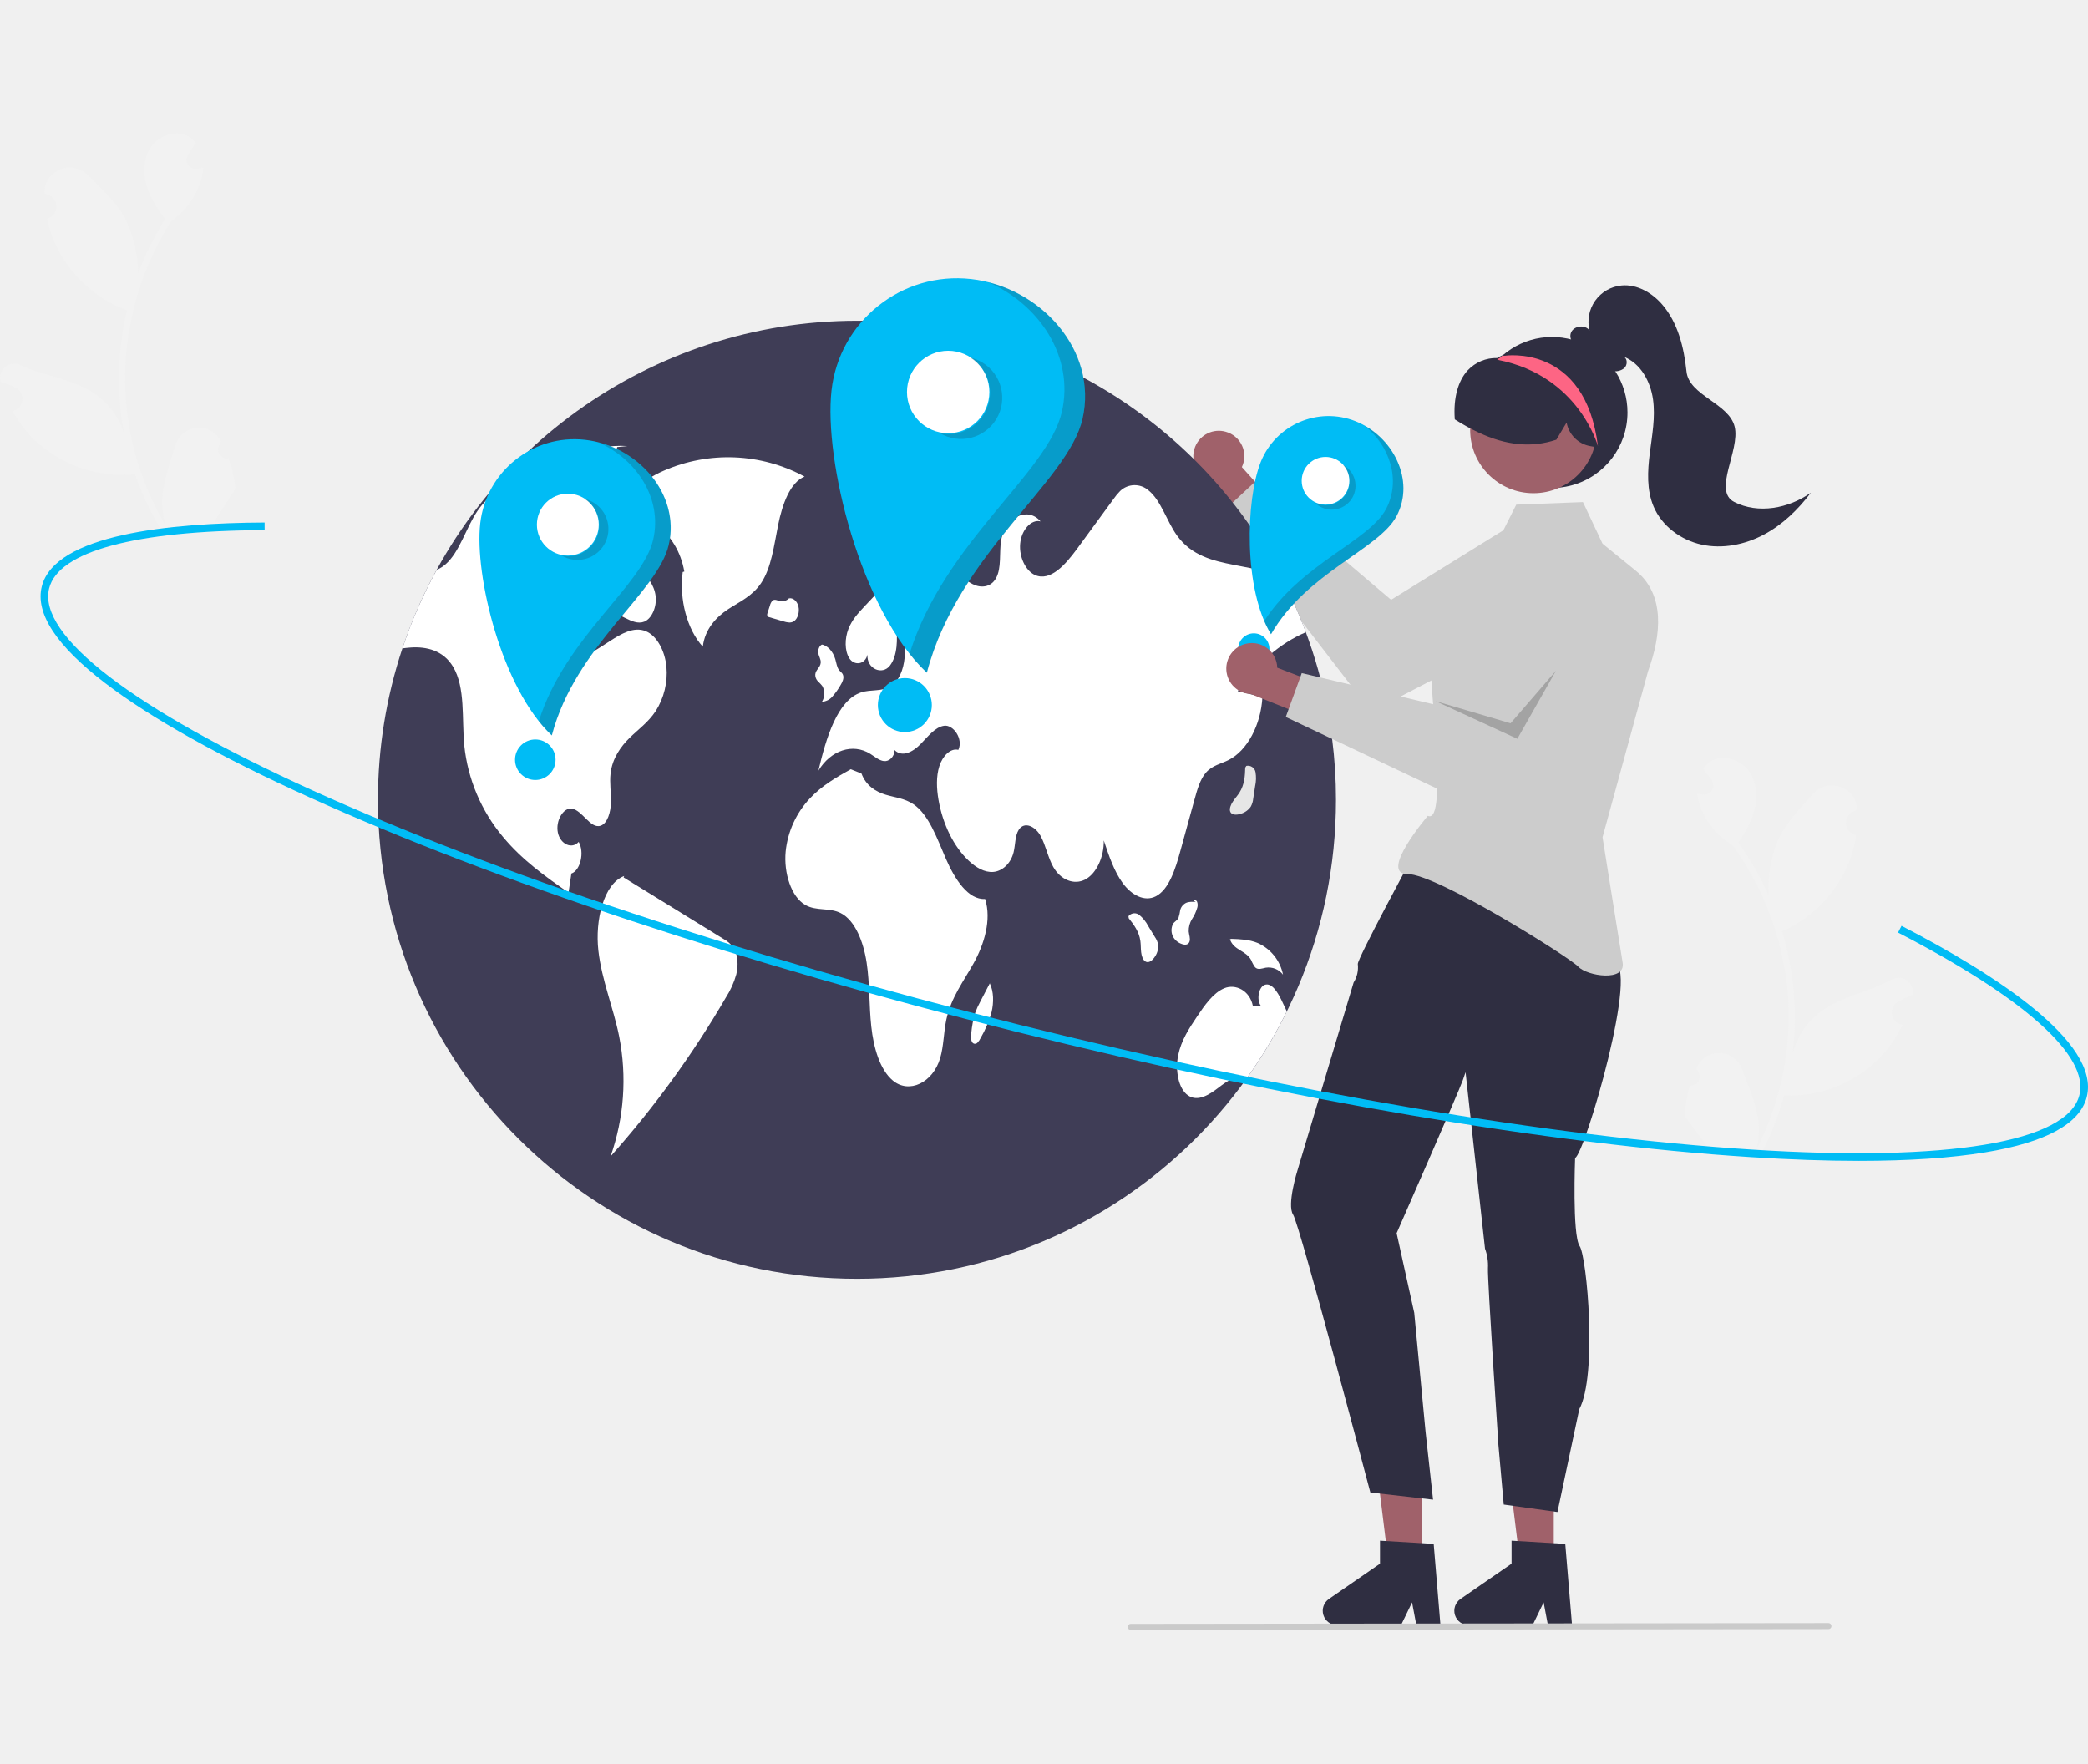
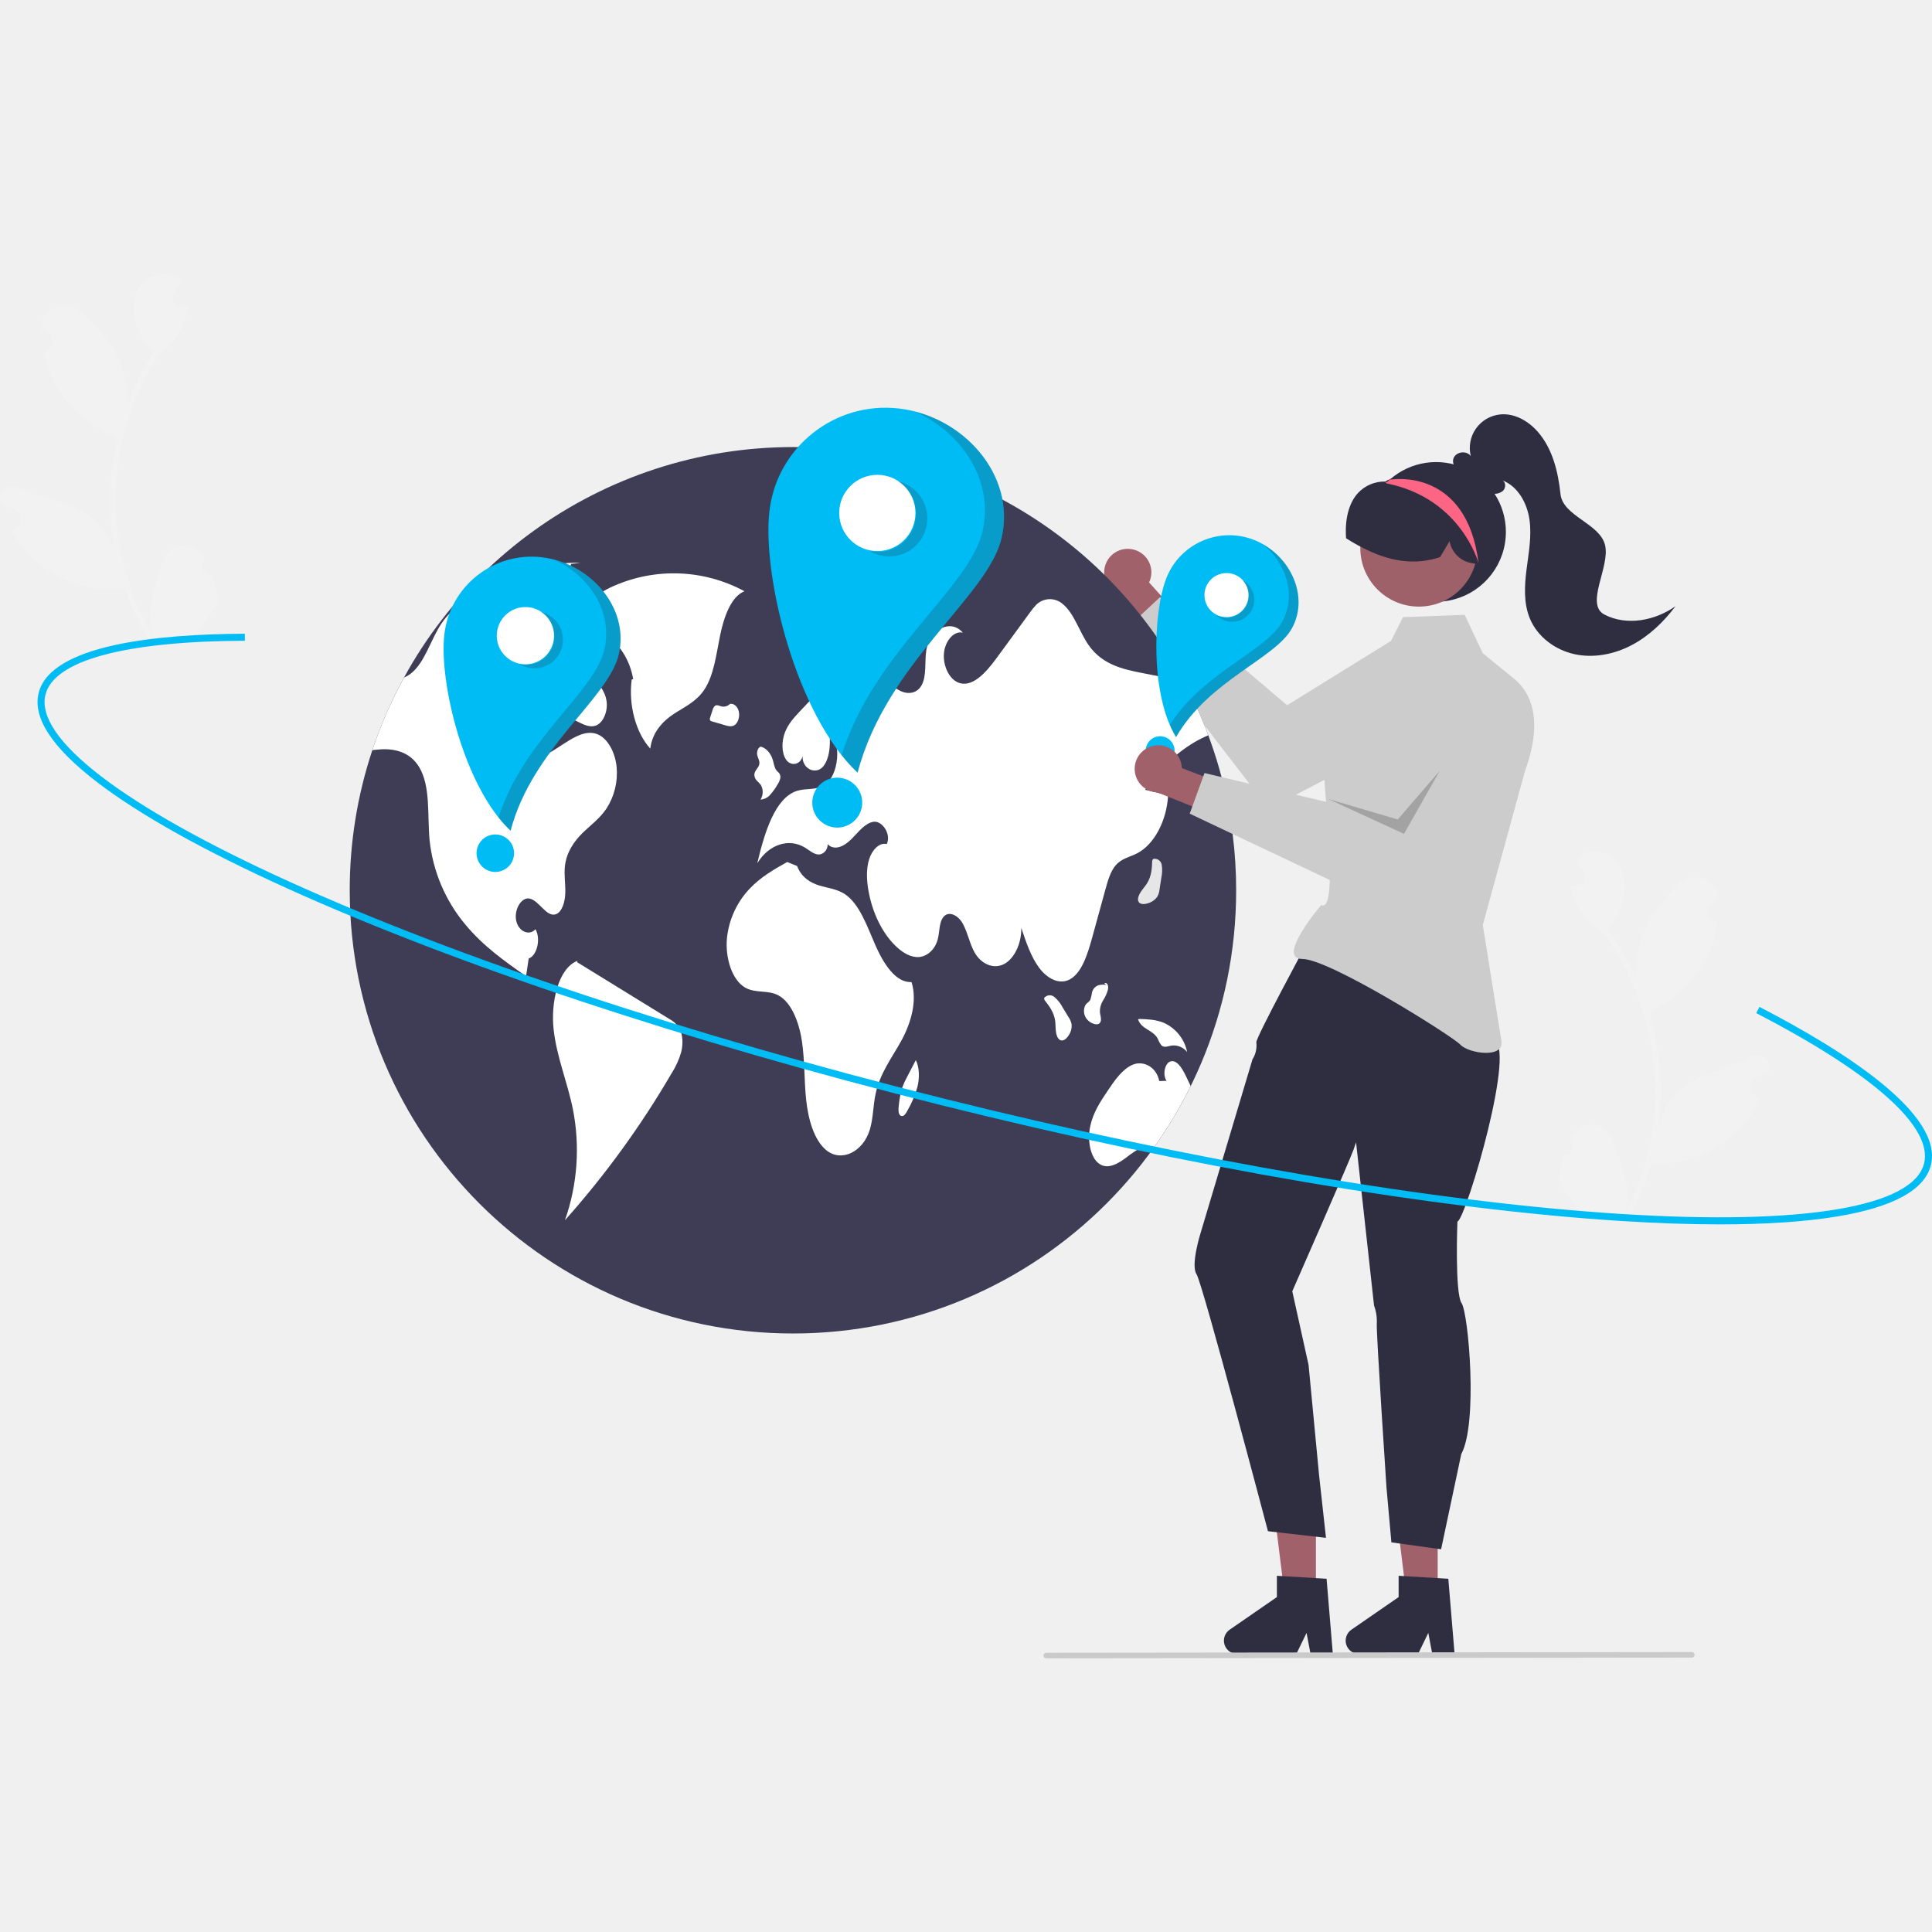
- <svg xmlns="http://www.w3.org/2000/svg" data-name="Layer 1" width="450" height="380" viewBox="0 0 825.202 591.419">
+ <svg xmlns="http://www.w3.org/2000/svg" data-name="Layer 1" width="360" height="360" viewBox="0 0 825.202 591.419">
  <path d="M855.224,530.608a3.613,3.613,0,0,0,2.907-6.134c-.074-.366-.127-.629-.202-.995q.054-.116.109-.231a9.703,9.703,0,0,1,17.876.899c2.596,7.179,5.991,14.407,6.561,21.897a28.705,28.705,0,0,1-.962,9.838,115.086,115.086,0,0,0,12.68-47.26,111.081,111.081,0,0,0-.112-12.411q-.335-5.081-1.115-10.11a116.419,116.419,0,0,0-20.767-50.362,30.983,30.983,0,0,1-12.25-13.954,23.634,23.634,0,0,1-1.847-6.551c.623.111,1.257.192,1.882.263.195.019.4.039.594.059l.073.007a3.58,3.58,0,0,0,3.208-5.689q-.383-.518-.766-1.036c-.387-.533-.785-1.056-1.172-1.588a1.784,1.784,0,0,1-.126-.16c-.445-.608-.891-1.205-1.336-1.812a10.352,10.352,0,0,1,3.543-3.119c4.865-2.553,11.309-.328,14.53,4.115,3.232,4.443,3.599,10.483,2.158,15.78a41.485,41.485,0,0,1-6.327,12.512c.242.341.494.672.735,1.012a117.172,117.172,0,0,1,11.316,19.923,48.709,48.709,0,0,1,3.957-22.465c3.093-6.578,8.567-11.985,13.427-17.57,5.837-6.708,16.999-3.142,17.56,5.732q.008.129.016.258-1.049.529-2.059,1.131a4.901,4.901,0,0,0,1.559,9.001l.099.02a48.767,48.767,0,0,1-1.623,7.224,50.21,50.21,0,0,1-26.436,30.272c-.41.187-.81.374-1.22.551a119.597,119.597,0,0,1,5.022,30.563,113.435,113.435,0,0,1-.934,18.292l.041-.214a29.974,29.974,0,0,1,11.026-16.813c8.167-6.095,19.39-7.957,28.118-12.756a5.625,5.625,0,0,1,8.352,5.867q-.022.113-.045.225a32.924,32.924,0,0,0-3.771,1.605q-1.049.529-2.059,1.131a4.901,4.901,0,0,0,1.559,9.001l.099.02c.071.014.133.027.204.04a48.808,48.808,0,0,1-9.622,13.625,50.254,50.254,0,0,1-37.15,14.279l-.01-0a119.562,119.562,0,0,1-9.113,23.048l-28.661-1.334c-.088-.323-.165-.656-.243-.979a32.599,32.599,0,0,0,7.953-.103c-2.005-2.708-4.009-5.437-6.014-8.145a1.781,1.781,0,0,1-.126-.16c-1.016-1.386-2.044-2.761-3.06-4.147l-.001-.002a47.75,47.75,0,0,1,1.963-12.086Z" transform="translate(-187.3989 -154.2905)" fill="#f2f2f2" />
  <path d="M277.743,282.773a3.613,3.613,0,0,1-3.28-5.943c.051-.37.088-.635.14-1.005q-.061-.112-.123-.224a9.703,9.703,0,0,0-17.786,2.002c-2.148,7.326-5.089,14.75-5.196,22.26a28.705,28.705,0,0,0,1.568,9.76A115.086,115.086,0,0,1,237.489,263.235a111.08,111.08,0,0,1-.655-12.394q.02-5.092.488-10.16a116.419,116.419,0,0,1,17.616-51.549,30.983,30.983,0,0,0,11.364-14.684,23.634,23.634,0,0,0,1.438-6.653c-.615.15-1.243.27-1.862.378-.193.031-.397.064-.59.095l-.073.011a3.58,3.58,0,0,1-3.554-5.48q.35-.541.7-1.082c.353-.556.718-1.102,1.071-1.658a1.783,1.783,0,0,0,.116-.168c.407-.634.815-1.258,1.222-1.891a10.352,10.352,0,0,0-3.728-2.894c-5.013-2.248-11.307.371-14.248,5.005-2.951,4.635-2.944,10.685-1.179,15.883a41.485,41.485,0,0,0,7.088,12.097c-.22.355-.451.701-.671,1.056a117.172,117.172,0,0,0-10.063,20.584,48.709,48.709,0,0,0-5.337-22.177c-3.493-6.374-9.291-11.432-14.486-16.706-6.24-6.335-17.161-2.086-17.172,6.806q-0.0.129 0.0.258,1.08.463,2.125,1.002a4.901,4.901,0,0,1-1,9.08l-.098.026a48.767,48.767,0,0,0,2.066,7.109,50.21,50.21,0,0,0,28.256,28.581c.421.161.832.323,1.252.474a119.597,119.597,0,0,0-3.124,30.814,113.433,113.433,0,0,0,2.062,18.199l-.054-.211a29.974,29.974,0,0,0-12.044-16.1c-8.528-5.579-19.845-6.744-28.852-10.995a5.625,5.625,0,0,0-7.973,6.372q.029.111.059.222a32.924,32.924,0,0,1,3.863,1.369q1.08.464,2.125,1.002a4.901,4.901,0,0,1-1,9.081l-.098.026c-.07.018-.131.035-.201.053a48.808,48.808,0,0,0,10.445,13.005,50.254,50.254,0,0,0,37.961,11.957l.01-.001a119.563,119.563,0,0,0,10.52,22.441l28.523-3.102c.068-.328.124-.665.182-.992a32.599,32.599,0,0,1-7.944.388c1.834-2.827,3.665-5.674,5.499-8.501a1.779,1.779,0,0,0,.116-.168c.929-1.446,1.869-2.882,2.798-4.328l0-.002a47.75,47.75,0,0,0-2.706-11.941Z" transform="translate(-187.3989 -154.2905)" fill="#f2f2f2" />
  <path d="M671.818,272.202a10.016,10.016,0,0,1,6.383,13.969l15.306,17.017-8.073,11.824L664.157,290.677a10.07,10.07,0,0,1,7.661-18.475Z" transform="translate(-187.3989 -154.2905)" fill="#a0616a" />
  <path d="M815.114,313.989l0,0a20.026,20.026,0,0,0-27.608-6.542l-50.339,31.177-54.301-46.158L669.356,305.045l59.987,77.83,77.965-40.644C805.489,343.179,817.313,317.567,815.114,313.989Z" transform="translate(-187.3989 -154.2905)" fill="#ccc" />
  <path d="M715.391,417.655a189.27,189.27,0,0,1-189.308,189.308c-104.551,0-189.308-84.757-189.308-189.308a189.245,189.245,0,0,1,9.655-59.842A189.506,189.506,0,0,1,526.083,228.347,189.245,189.245,0,0,1,693.021,328.333a186.774,186.774,0,0,1,10.464,23.106c.41,1.104.81,2.208,1.199,3.323v.011q2.603,7.351,4.586,14.976A189.32,189.32,0,0,1,715.391,417.655Z" transform="translate(-187.3989 -154.2905)" fill="#3f3d56" />
  <path d="M505.371,289.931a63.517,63.517,0,0,0-55.761-2.281c-7.796,3.393-16.006,9.48-18.607,20.471,10.519-6.208,24.136,3.601,26.843,19.336l-.632.174c-1.43,10.899,1.762,22.764,7.941,29.522.811-7.02,5.427-11.797,9.967-14.781,4.54-2.984,9.562-5.152,13.027-10.282,4.108-6.081,5.151-14.969,6.783-23.077C496.563,300.905,499.659,292.19,505.371,289.931Z" transform="translate(-187.3989 -154.2905)" fill="#fff" />
  <path d="M446.489,382.675c-2.913,4.375-6.805,7.12-10.296,10.538-3.481,3.429-6.794,8.056-7.488,13.998-.442,3.807.242,7.677.147,11.527-.094,3.849-1.378,8.182-3.996,9.139-4.133,1.493-7.288-6.184-11.537-6.72-3.376-.421-6.415,4.89-5.437,9.497.978,4.606,5.574,6.647,8.214,3.639,2.387,4.007.705,11.274-2.882,12.505-.379,2.524-.757,5.038-1.125,7.562-9.066-6.342-18.226-12.789-25.935-22.075a67.007,67.007,0,0,1-15.271-36.095c-.999-10.675.484-22.885-4.417-31.099-3.923-6.573-10.654-8.025-16.712-7.614-1.104.074-2.219.2-3.323.336a187.235,187.235,0,0,1,13.556-31.025,13.282,13.282,0,0,0,3.397-2.114c5.637-4.785,8.14-14.472,12.715-21.171q.442-.647.915-1.262c4.68-6.111,10.948-9.255,17.006-12.179,13.409-6.51,27.208-13.104,41.364-12.2l-4.028.389q-7.052,19.751-14.114,39.502-1.073,3.029-2.166,6.068c-2.671,7.488-5.427,15.46-5.017,23.842.242,4.964,1.967,10.265,5.248,11.968,3.06,1.578,6.405-.358,9.36-2.272,1.252-.799,2.493-1.599,3.744-2.408,4.491-2.892,9.465-5.858,14.209-3.923,4.344,1.767,7.551,7.667,8.161,14.03A28.049,28.049,0,0,1,446.489,382.675Z" transform="translate(-187.3989 -154.2905)" fill="#fff" />
  <path d="M473.198,472.572q-19.674-12.113-39.348-24.227l.223-.573c-8.155,3.106-11.54,17.602-10.193,29.456,1.348,11.854,5.917,22.451,8.226,34.002a90.252,90.252,0,0,1-3.403,47.358,387.843,387.843,0,0,0,45.56-62.781,33.588,33.588,0,0,0,4.121-9.138c.833-3.442.705-7.58-.964-10.34A11.511,11.511,0,0,0,473.198,472.572Z" transform="translate(-187.3989 -154.2905)" fill="#fff" />
  <path d="M421.435,325.653c-1.393,3.131-1.929,7.307-.665,10.547,1.291,3.309,4.019,4.804,6.532,6.05l7.247,3.592c2.411,1.195,5.01,2.402,7.468,1.419,2.964-1.186,5.02-5.833,4.488-10.148-.566-4.591-3.46-7.749-6.136-10.439q-5.618-5.645-11.237-11.291l-2.111,2.585A28.192,28.192,0,0,0,421.435,325.653Z" transform="translate(-187.3989 -154.2905)" fill="#fff" />
  <path d="M676.541,374.735q4.891,1.152,9.781,2.303c-.568,11.012-6.026,21.203-13.346,24.894-3.05,1.536-6.447,2.103-8.971,4.975-2.282,2.608-3.439,6.668-4.501,10.549q-2.792,10.16-5.585,20.319c-1.998,7.299-4.564,15.408-9.76,18.037-4.459,2.261-9.56-.505-12.989-5.143-3.429-4.638-5.521-10.875-7.551-16.953.126,6.626-2.955,13.125-7.32,15.429-4.375,2.303-9.697.221-12.621-4.922-2.103-3.692-2.976-8.561-5.038-12.305-2.061-3.744-6.384-5.89-8.635-2.377-1.483,2.335-1.294,5.911-2.03,8.877-1.146,4.606-4.617,7.499-8.056,7.751-3.429.252-6.773-1.725-9.644-4.407-5.921-5.553-10.286-14.366-11.979-24.158-.747-4.365-.957-9.118.337-13.21,1.294-4.091,4.417-7.246,7.52-6.468,2.04-4.312-1.988-10.033-5.616-9.529-3.639.505-6.489,4.407-9.476,7.404-2.976,2.997-7.141,5.174-10.139,2.198.021,2.766-2.23,4.596-4.175,4.365-1.935-.221-3.66-1.777-5.437-2.882-6.868-4.281-15.586-1.441-20.466,6.657,3.05-12.978,7.52-27.87,16.89-30.92,3.828-1.251,8.004-.221,11.621-2.387,6.405-3.839,7.699-18.342,2.167-24.326.705,5.658.568,12.263-2.419,16.133-2.987,3.87-9.255,1.346-8.876-4.375-.862,3.944-5.153,4.543-7.131,1.514-1.988-3.029-1.819-7.982-.41-11.6s3.807-6.216,6.131-8.708c4.996-5.353,10.065-10.77,15.849-14.135,5.795-3.365,12.484-4.501,18.289-1.157,3.061,1.767,5.753,4.712,8.877,6.268,3.124,1.567,7.089,1.367,9.16-2.293,2.324-4.081,1.23-10.139,2.093-15.239,1.546-9.013,10.559-13.23,15.555-7.278-3.733-.957-7.593,3.46-8.056,8.813-.473,5.353,2.23,10.759,5.848,12.379,6.079,2.692,12.032-4.081,16.628-10.349q7.194-9.844,14.408-19.677a23.782,23.782,0,0,1,2.577-3.134,8.291,8.291,0,0,1,11.327-.231c4.859,3.965,7.141,12.095,11.127,17.69,5.784,8.13,14.44,10.107,22.496,11.684q9.008,1.751,18.026,3.523a186.774,186.774,0,0,1,10.464,23.106C693.305,355.762,683.913,363.849,676.541,374.735Z" transform="translate(-187.3989 -154.2905)" fill="#fff" />
  <path d="M695.955,501.276a188.546,188.546,0,0,1-15.671,26.219c-3.786-1.62-7.856,1.273-11.401,3.986-3.702,2.84-8.151,5.606-11.947,3.018-3.881-2.65-5.132-10.065-3.902-15.944,1.23-5.869,4.301-10.538,7.278-14.976,3.155-4.712,6.531-9.602,10.917-11.432,4.396-1.83,10.044.757,11.327,7.004l3.113-.105c-1.746-2.398-.831-7.362,1.515-8.235,2.703-1.02,5.048,2.692,6.647,5.974C694.546,498.268,695.272,499.762,695.955,501.276Z" transform="translate(-187.3989 -154.2905)" fill="#fff" />
  <path d="M576.727,456.853c-6.691.421-11.992-7.817-15.514-15.92-3.522-8.104-6.736-17.371-12.773-21.496-3.45-2.357-7.383-2.68-11.125-3.822-3.742-1.142-7.659-3.505-9.447-8.318l-4.245-1.715c-5.606,3.152-11.285,6.362-16.116,11.491a36.018,36.018,0,0,0-9.603,20.993c-.811,8.496,2.183,17.97,7.778,21.161,4.421,2.522,9.567.932,14.045,3.241,5.595,2.884,8.916,11.264,10.173,19.537s.939,16.871,1.838,25.238,3.379,17.073,8.509,21.361c6.42,5.366,15.841.907,18.722-8.86,1.413-4.791,1.364-10.197,2.421-15.171,1.861-8.758,6.883-15.256,10.866-22.441C576.241,474.949,579.376,465.191,576.727,456.853Z" transform="translate(-187.3989 -154.2905)" fill="#fff" />
  <path d="M510.607,370.79a17.86,17.86,0,0,1,1.742,1.85,6.077,6.077,0,0,1-.107,6.276,5.839,5.839,0,0,0,4.181-2.125,26.879,26.879,0,0,0,3.206-4.516c.683-1.113,1.408-2.618.945-3.939-.316-.902-1.064-1.287-1.588-1.965-.831-1.075-1.036-2.783-1.466-4.259-.928-3.188-3.153-5.532-5.567-5.867l.335.064c-1.009.345-1.713,1.947-1.49,3.388.203,1.312,1.046,2.402.963,3.741-.121,1.925-2.044,2.828-2.163,4.753A3.674,3.674,0,0,0,510.607,370.79Z" transform="translate(-187.3989 -154.2905)" fill="#fff" />
  <path d="M499.142,338.082c.01-.003.02-.003.03-.006a5.357,5.357,0,0,0,.571-.608Z" transform="translate(-187.3989 -154.2905)" fill="#e6e6e6" />
  <path d="M501.149,347.116c1.479-.951,2.306-3.582,1.817-5.785-.486-2.189-2.206-3.66-3.793-3.256a3.866,3.866,0,0,1-3.595,1.058c-.981-.253-2.058-.903-2.909-.164a4.404,4.404,0,0,0-.991,1.935q-.472,1.45-.945,2.9a1.83,1.83,0,0,0-.112,1.099.931.931,0,0,0,.714.568q2.835.836,5.669,1.671C498.381,347.549,499.868,347.94,501.149,347.116Z" transform="translate(-187.3989 -154.2905)" fill="#fff" />
  <path d="M643.805,471.848q-1.31-2.145-2.62-4.29a14.334,14.334,0,0,0-3.453-4.336,3.06,3.06,0,0,0-4.356.436l.106.817c1.991,2.498,4.098,5.273,4.603,8.98.199,1.462.13,2.974.304,4.442s.671,2.99,1.618,3.623c1.375.919,2.99-.436,3.969-2.089a7.193,7.193,0,0,0,1.115-4.579A8.03,8.03,0,0,0,643.805,471.848Z" transform="translate(-187.3989 -154.2905)" fill="#fff" />
  <path d="M682.68,417.231q.379-2.485.758-4.97a14.334,14.334,0,0,0,.15-5.541,3.06,3.06,0,0,0-3.614-2.471l-.445.693c-.085,3.193-.261,6.673-2.262,9.834-.789,1.246-1.816,2.359-2.628,3.594s-1.412,2.72-1.095,3.814c.461,1.589,2.569,1.592,4.382.958a7.193,7.193,0,0,0,3.801-2.785A8.03,8.03,0,0,0,682.68,417.231Z" transform="translate(-187.3989 -154.2905)" fill="#e6e6e6" />
  <path d="M657.508,473.709c.427-1.228-.189-2.636-.32-3.993a8.765,8.765,0,0,1,1.334-4.969,16.154,16.154,0,0,0,2.078-4.556,3.812,3.812,0,0,0-.1-2.231c-.289-.65-.99-.946-1.391-.431l.86.554a7.829,7.829,0,0,0-3.489.169,4.318,4.318,0,0,0-2.644,2.981,18.441,18.441,0,0,1-.693,3.092c-.513,1.054-1.505,1.405-2.129,2.33a5.57,5.57,0,0,0,.088,5.292,6.177,6.177,0,0,0,3.494,2.748C655.645,475.069,657.028,475.089,657.508,473.709Z" transform="translate(-187.3989 -154.2905)" fill="#fff" />
  <path d="M681.91,481.072a12.005,12.005,0,0,0,1.512,2.775c1.168,1.177,2.756.454,4.173.168a7.215,7.215,0,0,1,6.864,2.753A17.471,17.471,0,0,0,684.411,474.231c-3.341-1.362-6.86-1.494-10.334-1.616l-.6.154C675.006,477.22,679.808,477.121,681.91,481.072Z" transform="translate(-187.3989 -154.2905)" fill="#fff" />
  <path d="M578.558,490.177l.009.019q.087-.168.175-.336Z" transform="translate(-187.3989 -154.2905)" fill="#e6e6e6" />
  <path d="M574.856,497.342a32.889,32.889,0,0,0-2.077,4.562,39.711,39.711,0,0,0-1.505,7.806c-.188,1.504-.246,3.426.697,4.159a1.337,1.337,0,0,0,1.749-.238,6.918,6.918,0,0,0,1.268-1.885,43.417,43.417,0,0,0,4.28-10.159c.902-3.744.894-8.151-.701-11.393Q576.711,493.769,574.856,497.342Z" transform="translate(-187.3989 -154.2905)" fill="#fff" />
  <path d="M539.143,306.44a4.215,4.215,0,0,0,4.542.886,14.999,14.999,0,0,0,4.274-2.823,10.055,10.055,0,0,0,2.591-2.826,5.732,5.732,0,0,0,.53-4.366c-.585-1.712-2.07-2.286-3.38-2.674q-3.146-.933-6.292-1.866l1.517-1.368c-1.561-.838-3.288.717-4.264,2.642a14.224,14.224,0,0,0-1.294,3.984C536.844,301.051,537.355,304.649,539.143,306.44Z" transform="translate(-187.3989 -154.2905)" fill="#e6e6e6" />
  <path d="M576.174,294.008a3.465,3.465,0,0,0,4.722.384,5.279,5.279,0,0,0,2.089-3.762c.148-1.65-.667-3.484-1.832-3.626l.267-1.545c-2.244-.405-5.006-.487-6.209,2.239A6.399,6.399,0,0,0,576.174,294.008Z" transform="translate(-187.3989 -154.2905)" fill="#e6e6e6" />
  <path d="M571.227,211.865a49.926,49.926,0,0,0-55.207,44.015c-3.091,27.399,11.344,86.898,37.662,111.528,12.392-47.189,55.815-75.179,61.56-100.336C621.381,240.191,598.627,214.955,571.227,211.865Z" transform="translate(-187.3989 -154.2905)" fill="#00bcf5" />
  <circle id="a2705e7e-530b-43fb-b0c6-4087ca2c8018" data-name="b262ea8c-1946-46c9-a449-3a1996c39394" cx="374.728" cy="102.203" r="16.282" fill="#fff" />
  <circle id="bb575e01-1284-49d3-8651-037e5b7ffa75" data-name="bcc29a3a-8123-4529-80aa-6f70df2823cf" cx="357.608" cy="225.929" r="10.665" fill="#00bcf5" />
  <path d="M575.599,244.828A16.282,16.282,0,0,1,558.827,272.741a16.28,16.28,0,0,0,11.909-29.853A16.282,16.282,0,0,1,575.599,244.828Z" transform="translate(-187.3989 -154.2905)" fill="#231f20" opacity="0.2" style="isolation:isolate" />
  <path d="M615.306,267.124c-5.746,25.157-49.169,53.147-61.56,100.336a69.061,69.061,0,0,1-6.877-7.535c13.925-44.356,54.645-71.309,60.196-95.615,4.968-21.754-8.988-42.429-29.015-51.163C602.292,219.242,620.932,242.491,615.306,267.124Z" transform="translate(-187.3989 -154.2905)" fill="#231f20" opacity="0.2" style="isolation:isolate" />
  <path d="M418.644,275.396a37.492,37.492,0,0,0-41.459,33.054c-2.321,20.576,8.519,65.257,28.283,83.754,9.306-35.437,41.915-56.457,46.23-75.349C456.308,296.668,439.22,277.717,418.644,275.396Z" transform="translate(-187.3989 -154.2905)" fill="#00bcf5" />
  <circle id="b2d5ab8a-e71c-4a1a-aadf-98f8ab95825b" data-name="b262ea8c-1946-46c9-a449-3a1996c39394" cx="224.412" cy="154.621" r="12.228" fill="#fff" />
  <circle id="bac33ac8-32b5-423c-9bc5-6c03ceb8d8dc" data-name="bcc29a3a-8123-4529-80aa-6f70df2823cf" cx="211.555" cy="247.535" r="8.009" fill="#00bcf5" />
  <path d="M421.928,300.151A12.227,12.227,0,1,1,409.332,321.112a12.226,12.226,0,0,0,8.943-22.418A12.227,12.227,0,0,1,421.928,300.151Z" transform="translate(-187.3989 -154.2905)" fill="#231f20" opacity="0.2" style="isolation:isolate" />
  <path d="M451.746,316.894c-4.315,18.892-36.924,39.911-46.23,75.349a51.862,51.862,0,0,1-5.165-5.658c10.457-33.31,41.036-53.55,45.205-71.803,3.731-16.337-6.75-31.863-21.789-38.421C441.973,280.936,455.971,298.395,451.746,316.894Z" transform="translate(-187.3989 -154.2905)" fill="#231f20" opacity="0.2" style="isolation:isolate" />
  <polygon points="614.063 564.054 600.638 564.054 594.251 512.27 614.066 512.271 614.063 564.054" fill="#a0616a" />
  <path d="M808.684,743.836H799.158l-1.7-8.994-4.355,8.994H767.836a5.68,5.68,0,0,1-3.227-10.353l20.177-13.935v-9.093l21.223,1.267Z" transform="translate(-187.3989 -154.2905)" fill="#2f2e41" />
  <polygon points="562.063 564.054 548.638 564.054 542.251 512.27 562.066 512.271 562.063 564.054" fill="#a0616a" />
  <path d="M756.684,743.836H747.158l-1.7-8.994-4.355,8.994H715.836a5.68,5.68,0,0,1-3.227-10.353l20.177-13.935v-9.093l21.223,1.267Z" transform="translate(-187.3989 -154.2905)" fill="#2f2e41" />
  <path d="M698.458,581.624C701.027,585.477,728.977,691.417,728.977,691.417l24.783,2.826-2.942-26.655-4.496-47.17-6.962-31.485s24.587-55.957,26.141-60.414l1.105-3.199L774.287,595.035a19.577,19.577,0,0,1,1.169,7.785c-.231,4.355,4.136,69.869,4.136,69.869l2.1,23.495,21.233,2.95L811.54,658.48c7.194-13.206,3.07-60.131.128-64.499s-1.773-34.787-1.773-34.787c3.756-1.322,26.157-77.706,14.953-77.255.719-4.072,1.285-7.708,1.285-7.708L806.684,458.547l-48.673-12.653-12.28-5.896s-21.932,40.554-21.713,42.571a11.214,11.214,0,0,1-1.657,7.309l-22.143,74.108S695.863,577.731,698.458,581.624Z" transform="translate(-187.3989 -154.2905)" fill="#2f2e41" />
  <path d="M820.74,316.438,812.997,299.998l-26.354,1.013-8.596,17.103s-24.567,29.343-25.362,38.884c-1,12,7.312,70.812-1,67,0,0-19.595,23-8,23s64.042,32.924,67.484,36.627,18.804,6.103,17.516-1.627-7.944-49.534-7.944-49.534l18.019-65.733c5.186-14.192,6.8-30.11-4.923-39.643Z" transform="translate(-187.3989 -154.2905)" fill="#ccc" />
  <path d="M723.121,268.05A28.881,28.881,0,0,0,685.623,284.238c-5.885,14.825-6.86,50.228,4.091,67.972,14.081-24.459,42.568-33.491,49.595-46.661C746.817,291.476,737.946,273.935,723.121,268.05Z" transform="translate(-187.3989 -154.2905)" fill="#00bcf5" />
  <circle id="f50692ea-d13f-4759-b5e2-05248e17533e" data-name="b262ea8c-1946-46c9-a449-3a1996c39394" cx="523.867" cy="137.29" r="9.419" fill="#fff" />
  <circle id="aec6a1c4-a00c-42b6-a49d-0158b63ca54a" data-name="bcc29a3a-8123-4529-80aa-6f70df2823cf" cx="495.528" cy="203.754" r="6.169" fill="#00bcf5" />
  <path d="M720.557,287.114a9.419,9.419,0,0,1-13.6,13.034A9.418,9.418,0,0,0,718.137,285.293,9.419,9.419,0,0,1,720.557,287.114Z" transform="translate(-187.3989 -154.2905)" fill="#231f20" opacity="0.2" style="isolation:isolate" />
  <path d="M739.336,305.588c-7.026,13.17-35.514,22.202-49.595,46.661a39.949,39.949,0,0,1-2.695-5.25c14.507-22.645,41.328-31.508,48.117-44.233,6.076-11.389,1.424-25.048-8.429-32.963C739.341,276.884,746.217,292.691,739.336,305.588Z" transform="translate(-187.3989 -154.2905)" fill="#231f20" opacity="0.2" style="isolation:isolate" />
  <path d="M680.146,355.92a10.016,10.016,0,0,1,12.035,9.542l21.368,8.202-1.817,14.201-30.013-12.007a10.07,10.07,0,0,1-1.572-19.938Z" transform="translate(-187.3989 -154.2905)" fill="#a0616a" />
  <path d="M829.452,326.656l0,0a20.026,20.026,0,0,0-27.565,6.719l-30.671,50.649L701.869,367.586l-6.318,17.345,88.805,42.066,44.977-71.637C836.068,345.896,839.365,332.708,829.452,326.656Z" transform="translate(-187.3989 -154.2905)" fill="#ccc" />
  <path d="M830.597,264.583a29.823,29.823,0,1,1-51.295-20.685l.143-.143c.239-.251.477-.501.728-.74a.012.012,0,0,0,.012-.012c.31-.286.62-.573.942-.847a29.815,29.815,0,0,1,49.47,22.427Z" transform="translate(-187.3989 -154.2905)" fill="#2f2e41" />
  <circle cx="606.028" cy="117.193" r="25.008" fill="#9e616a" />
  <path d="M819.983,278.615l-4.144-.732a11.554,11.554,0,0,1-9.305-9.317l-4.043,6.776-.177.059c-9.633,3.198-19.655,2.242-30.634-2.92a85.465,85.465,0,0,1-9.118-5.027l-.217-.135-.018-.254c-.56-8.135,1.266-14.932,5.142-19.137a15.417,15.417,0,0,1,11.634-4.85.957.957,0,0,0,.413-.228c.056-.041.111-.082.167-.12v-.042l.287-.135c.617-.29,1.246-.568,1.875-.822a28.199,28.199,0,0,1,29.448,5.708c7.703,7.354,11.236,19.695,8.792,30.711Z" transform="translate(-187.3989 -154.2905)" fill="#2f2e41" />
  <path d="M872.73,299.922c-8.51-4.392,2.435-20.334.236-29.655-2.199-9.321-18.037-12.319-19.046-21.842s-3.382-19.346-9.667-26.572c-4.016-4.618-9.933-8.027-16.025-7.448a14.409,14.409,0,0,0-12.628,17.792c-1.735-2.458-6.223-1.925-7.334.871-.988,2.485,1.194,5.496,3.763,5.716,3.36,4.15,7.209,8.554,12.473,9.391a5.681,5.681,0,0,0,4.841-1.117c1.239-1.189,1.335-3.567-.134-4.456,6.616,2.628,10.495,9.782,11.477,16.833.982,7.051-.377,14.185-1.271,21.248s-1.281,14.492,1.489,21.05c3.272,7.749,10.805,13.303,19.025,15.084s16.976.04,24.417-3.881c7.441-3.922,13.646-9.909,18.715-16.622C894.326,302.511,882.246,304.834,872.73,299.922Z" transform="translate(-187.3989 -154.2905)" fill="#2f2e41" />
  <path d="M818.919,277.92s-7.408-27.652-39.163-34.034c-.036-.012-.155-.06-.31-.131-.095-.06-.215-.119-.334-.179.358-.203.704-.382,1.062-.561a.012.012,0,0,0,.012-.012c.31-.286.62-.573.942-.847l.907.036S813.897,237.146,818.919,277.92Z" transform="translate(-187.3989 -154.2905)" fill="#fd6584" />
  <polygon points="614.934 212.357 596.999 233.136 567.364 224.385 599.671 239.273 614.934 212.357" opacity="0.2" />
  <path d="M909.985,745.402l-275.75.307a1.191,1.191,0,0,1,0-2.381l275.75-.307a1.191,1.191,0,1,1,0,2.381Z" transform="translate(-187.3989 -154.2905)" fill="#cacaca" />
  <path d="M922.088,560.362q-19.368,0-42.457-1.464c-79.614-5.056-182.738-22.633-290.376-49.492C481.618,482.547,382.326,449.612,309.67,416.672c-35.393-16.047-62.556-31.236-80.735-45.147-19.247-14.727-27.666-27.564-25.024-38.153,5.148-20.629,50.731-25.142,88.064-25.295l.013,3c-51.268.21-81.514,8.387-85.166,23.022-4.652,18.64,33.287,47.741,104.087,79.841,72.496,32.868,171.605,65.739,279.073,92.557,107.467,26.816,210.401,44.363,289.84,49.408,77.579,4.928,124.743-2.938,129.395-21.578,3.862-15.477-21.598-38.275-71.689-64.198l1.379-2.664c36.397,18.836,78.646,45.852,73.222,67.589-2.643,10.589-16.105,17.965-40.015,21.923C958.483,559.232,941.743,560.362,922.088,560.362Z" transform="translate(-187.3989 -154.2905)" fill="#00bcf5" />
</svg>
